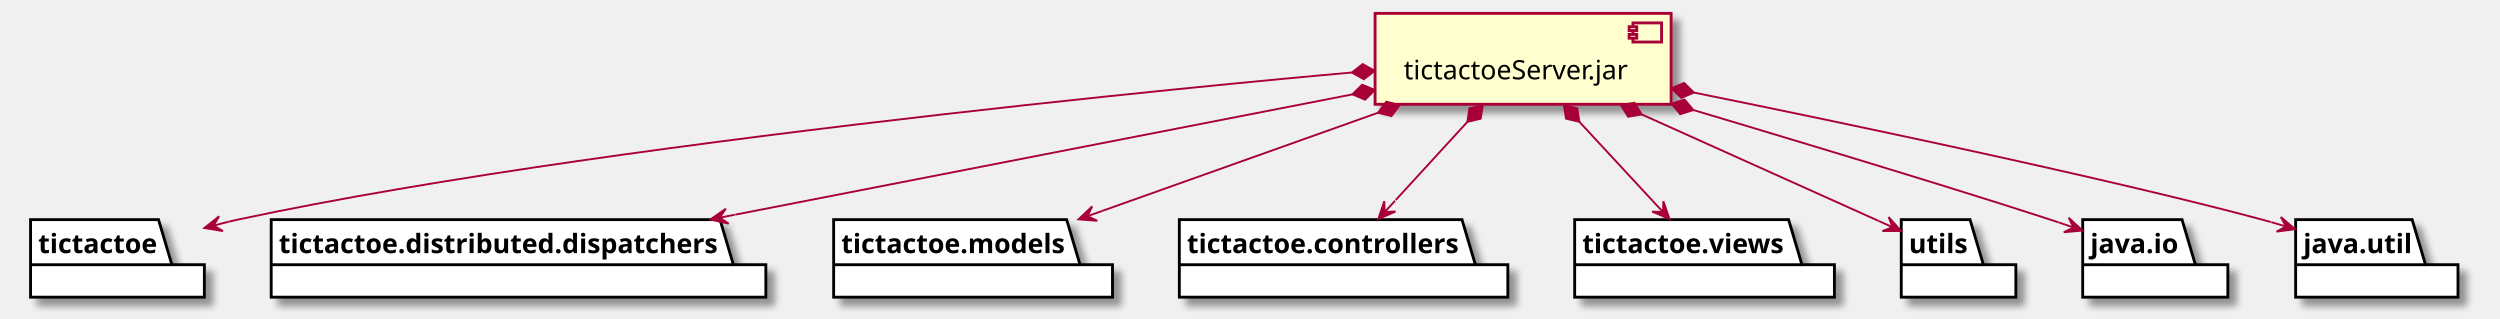
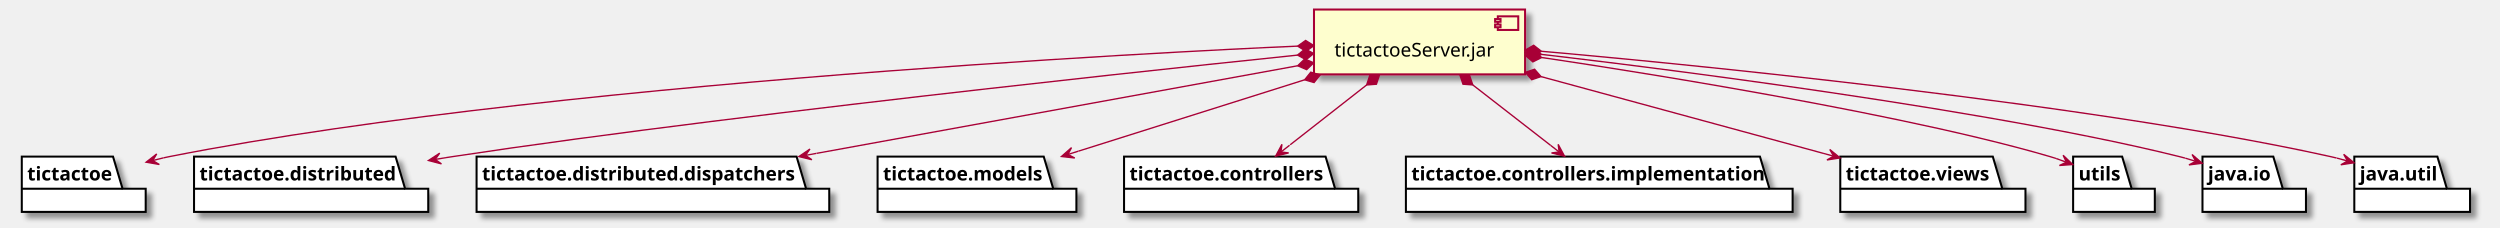
- <svg xmlns="http://www.w3.org/2000/svg" contentScriptType="application/ecmascript" contentStyleType="text/css" height="167px" preserveAspectRatio="none" style="width:1309px;height:167px;" version="1.1" viewBox="0 0 1309 167" width="1309px" zoomAndPan="magnify">
+ <svg xmlns="http://www.w3.org/2000/svg" contentScriptType="application/ecmascript" contentStyleType="text/css" height="167px" preserveAspectRatio="none" style="width:1836px;height:167px;" version="1.1" viewBox="0 0 1836 167" width="1836px" zoomAndPan="magnify">
  <defs>
-     <filter height="300%" id="f109mz6fbrxdua" width="300%" x="-1" y="-1">
+     <filter height="300%" id="f16ve7lrgpkfq4" width="300%" x="-1" y="-1">
      <feGaussianBlur result="blurOut" stdDeviation="2.0" />
      <feColorMatrix in="blurOut" result="blurOut2" type="matrix" values="0 0 0 0 0 0 0 0 0 0 0 0 0 0 0 0 0 0 .4 0" />
      <feOffset dx="4.0" dy="4.0" in="blurOut2" result="blurOut3" />
      <feBlend in="SourceGraphic" in2="blurOut3" mode="normal" />
    </filter>
  </defs>
  <g>
-     <polygon fill="#FFFFFF" filter="url(#f109mz6fbrxdua)" points="16,115,83,115,90,138.609,107,138.609,107,155.609,16,155.609,16,115" style="stroke: #000000; stroke-width: 1.5;" />
+     <polygon fill="#FFFFFF" filter="url(#f16ve7lrgpkfq4)" points="16,115,83,115,90,138.609,107,138.609,107,155.609,16,155.609,16,115" style="stroke: #000000; stroke-width: 1.5;" />
    <line style="stroke: #000000; stroke-width: 1.5;" x1="16" x2="90" y1="138.609" y2="138.609" />
    <text fill="#000000" font-family="sans-serif" font-size="14" font-weight="bold" lengthAdjust="spacingAndGlyphs" textLength="61" x="20" y="132.533">tictactoe</text>
-     <polygon fill="#FFFFFF" filter="url(#f109mz6fbrxdua)" points="142,115,377,115,384,138.609,401,138.609,401,155.609,142,155.609,142,115" style="stroke: #000000; stroke-width: 1.5;" />
-     <line style="stroke: #000000; stroke-width: 1.5;" x1="142" x2="384" y1="138.609" y2="138.609" />
-     <text fill="#000000" font-family="sans-serif" font-size="14" font-weight="bold" lengthAdjust="spacingAndGlyphs" textLength="229" x="146" y="132.533">tictactoe.distributed.dispatchers</text>
-     <polygon fill="#FFFFFF" filter="url(#f109mz6fbrxdua)" points="436.5,115,558.5,115,565.5,138.609,582.5,138.609,582.5,155.609,436.5,155.609,436.5,115" style="stroke: #000000; stroke-width: 1.5;" />
-     <line style="stroke: #000000; stroke-width: 1.5;" x1="436.5" x2="565.5" y1="138.609" y2="138.609" />
-     <text fill="#000000" font-family="sans-serif" font-size="14" font-weight="bold" lengthAdjust="spacingAndGlyphs" textLength="116" x="440.5" y="132.533">tictactoe.models</text>
-     <polygon fill="#FFFFFF" filter="url(#f109mz6fbrxdua)" points="617.5,115,765.5,115,772.5,138.609,789.5,138.609,789.5,155.609,617.5,155.609,617.5,115" style="stroke: #000000; stroke-width: 1.5;" />
-     <line style="stroke: #000000; stroke-width: 1.5;" x1="617.5" x2="772.5" y1="138.609" y2="138.609" />
-     <text fill="#000000" font-family="sans-serif" font-size="14" font-weight="bold" lengthAdjust="spacingAndGlyphs" textLength="142" x="621.5" y="132.533">tictactoe.controllers</text>
-     <polygon fill="#FFFFFF" filter="url(#f109mz6fbrxdua)" points="824.5,115,936.5,115,943.5,138.609,960.5,138.609,960.5,155.609,824.5,155.609,824.5,115" style="stroke: #000000; stroke-width: 1.5;" />
-     <line style="stroke: #000000; stroke-width: 1.5;" x1="824.5" x2="943.5" y1="138.609" y2="138.609" />
-     <text fill="#000000" font-family="sans-serif" font-size="14" font-weight="bold" lengthAdjust="spacingAndGlyphs" textLength="106" x="828.5" y="132.533">tictactoe.views</text>
-     <polygon fill="#FFFFFF" filter="url(#f109mz6fbrxdua)" points="995.5,115,1031.5,115,1038.5,138.609,1055.5,138.609,1055.5,155.609,995.5,155.609,995.5,115" style="stroke: #000000; stroke-width: 1.5;" />
-     <line style="stroke: #000000; stroke-width: 1.5;" x1="995.5" x2="1038.5" y1="138.609" y2="138.609" />
-     <text fill="#000000" font-family="sans-serif" font-size="14" font-weight="bold" lengthAdjust="spacingAndGlyphs" textLength="30" x="999.5" y="132.533">utils</text>
-     <polygon fill="#FFFFFF" filter="url(#f109mz6fbrxdua)" points="1090.5,115,1142.5,115,1149.5,138.609,1166.5,138.609,1166.5,155.609,1090.5,155.609,1090.5,115" style="stroke: #000000; stroke-width: 1.5;" />
-     <line style="stroke: #000000; stroke-width: 1.5;" x1="1090.5" x2="1149.5" y1="138.609" y2="138.609" />
-     <text fill="#000000" font-family="sans-serif" font-size="14" font-weight="bold" lengthAdjust="spacingAndGlyphs" textLength="46" x="1094.5" y="132.533">java.io</text>
-     <polygon fill="#FFFFFF" filter="url(#f109mz6fbrxdua)" points="1202,115,1263,115,1270,138.609,1287,138.609,1287,155.609,1202,155.609,1202,115" style="stroke: #000000; stroke-width: 1.5;" />
-     <line style="stroke: #000000; stroke-width: 1.5;" x1="1202" x2="1270" y1="138.609" y2="138.609" />
-     <text fill="#000000" font-family="sans-serif" font-size="14" font-weight="bold" lengthAdjust="spacingAndGlyphs" textLength="55" x="1206" y="132.533">java.util</text>
-     <rect fill="#FEFECE" filter="url(#f109mz6fbrxdua)" height="47.609" style="stroke: #A80036; stroke-width: 1.5;" width="155" x="720" y="7" />
-     <rect fill="#FEFECE" height="10" style="stroke: #A80036; stroke-width: 1.5;" width="15" x="855" y="12" />
-     <rect fill="#FEFECE" height="2" style="stroke: #A80036; stroke-width: 1.5;" width="4" x="853" y="14" />
-     <rect fill="#FEFECE" height="2" style="stroke: #A80036; stroke-width: 1.5;" width="4" x="853" y="18" />
-     <text fill="#000000" font-family="sans-serif" font-size="14" lengthAdjust="spacingAndGlyphs" textLength="115" x="735" y="41.533">tictactoeServer.jar</text>
-     <path d="M707.829,37.974 C707.829,37.974 330.232,70.84 124.5,115 C122.894,115.345 121.271,115.712 119.636,116.098 " fill="none" id="jarServer-tictactoe" style="stroke: #A80036; stroke-width: 1.0;" />
-     <polygon fill="#A80036" points="107.012,119.371,116.728,120.984,111.852,118.116,114.72,113.24,107.012,119.371" style="stroke: #A80036; stroke-width: 1.0;" />
-     <line style="stroke: #A80036; stroke-width: 1.0;" x1="111.852" x2="119.596" y1="118.116" y2="116.109" />
-     <polygon fill="#A80036" points="719.796,37.083,713.515,33.54,707.829,37.974,714.11,41.518,719.796,37.083" style="stroke: #A80036; stroke-width: 1.0;" />
-     <path d="M708.108,49.419 C708.108,49.419 481.389,93.6 384.987,112.385 " fill="none" id="jarServer-tictactoe.distributed.dispatchers" style="stroke: #A80036; stroke-width: 1.0;" />
-     <polygon fill="#A80036" points="371.956,114.924,381.555,117.13,376.864,113.968,380.025,109.277,371.956,114.924" style="stroke: #A80036; stroke-width: 1.0;" />
-     <line style="stroke: #A80036; stroke-width: 1.0;" x1="376.864" x2="384.716" y1="113.968" y2="112.438" />
-     <polygon fill="#A80036" points="719.887,47.124,713.233,44.345,708.108,49.419,714.763,52.197,719.887,47.124" style="stroke: #A80036; stroke-width: 1.0;" />
-     <path d="M721.562,59.026 C721.562,59.026 619.967,95.184 577.026,110.467 " fill="none" id="jarServer-tictactoe.models" style="stroke: #A80036; stroke-width: 1.0;" />
-     <polygon fill="#A80036" points="564.706,114.852,574.526,115.603,569.417,113.176,571.844,108.066,564.706,114.852" style="stroke: #A80036; stroke-width: 1.0;" />
-     <line style="stroke: #A80036; stroke-width: 1.0;" x1="569.417" x2="576.953" y1="113.176" y2="110.493" />
-     <polygon fill="#A80036" points="732.867,55.003,725.873,53.246,721.562,59.026,728.555,60.783,732.867,55.003" style="stroke: #A80036; stroke-width: 1.0;" />
-     <path d="M768.294,63.847 C768.294,63.847 742.274,92.22 730.79,104.742 " fill="none" id="jarServer-tictactoe.controllers" style="stroke: #A80036; stroke-width: 1.0;" />
-     <polygon fill="#A80036" points="721.673,114.684,730.704,110.754,725.052,110.999,724.808,105.347,721.673,114.684" style="stroke: #A80036; stroke-width: 1.0;" />
-     <line style="stroke: #A80036; stroke-width: 1.0;" x1="725.052" x2="730.46" y1="110.999" y2="105.103" />
-     <polygon fill="#A80036" points="776.405,55.003,769.402,56.721,768.294,63.847,775.297,62.129,776.405,55.003" style="stroke: #A80036; stroke-width: 1.0;" />
-     <path d="M826.977,63.804 C826.977,63.804 853.585,92.512 865.267,105.117 " fill="none" id="jarServer-tictactoe.views" style="stroke: #A80036; stroke-width: 1.0;" />
-     <polygon fill="#A80036" points="874.134,114.684,870.95,105.364,870.735,111.017,865.082,110.802,874.134,114.684" style="stroke: #A80036; stroke-width: 1.0;" />
-     <line style="stroke: #A80036; stroke-width: 1.0;" x1="870.735" x2="865.297" y1="111.017" y2="105.149" />
-     <polygon fill="#A80036" points="818.82,55.003,819.965,62.123,826.977,63.804,825.832,56.684,818.82,55.003" style="stroke: #A80036; stroke-width: 1.0;" />
-     <path d="M859.613,59.923 C859.613,59.923 949.099,100.153 983.506,115.621 " fill="none" id="jarServer-utils" style="stroke: #A80036; stroke-width: 1.0;" />
-     <polygon fill="#A80036" points="995.466,120.998,988.898,113.659,990.906,118.947,985.617,120.955,995.466,120.998" style="stroke: #A80036; stroke-width: 1.0;" />
-     <line style="stroke: #A80036; stroke-width: 1.0;" x1="990.906" x2="983.609" y1="118.947" y2="115.667" />
-     <polygon fill="#A80036" points="848.668,55.003,852.5,61.111,859.613,59.923,855.78,53.815,848.668,55.003" style="stroke: #A80036; stroke-width: 1.0;" />
-     <path d="M886.663,57.62 C886.663,57.62 1011.868,94.82 1073.5,115 C1074.96,115.477 1076.44,115.966 1077.93,116.464 " fill="none" id="jarServer-java.io" style="stroke: #A80036; stroke-width: 1.0;" />
-     <polygon fill="#A80036" points="1090.41,120.727,1083.185,114.034,1085.678,119.112,1080.6,121.605,1090.41,120.727" style="stroke: #A80036; stroke-width: 1.0;" />
-     <line style="stroke: #A80036; stroke-width: 1.0;" x1="1085.678" x2="1078.11" y1="119.112" y2="116.528" />
-     <polygon fill="#A80036" points="875.144,54.255,879.782,59.777,886.663,57.62,882.025,52.098,875.144,54.255" style="stroke: #A80036; stroke-width: 1.0;" />
-     <path d="M886.944,48.47 C886.944,48.47 1083.93,87.949 1184.5,115 C1185.99,115.4 1187.5,115.816 1189.01,116.243 " fill="none" id="jarServer-java.util" style="stroke: #A80036; stroke-width: 1.0;" />
-     <polygon fill="#A80036" points="1201.73,120.006,1194.234,113.618,1196.935,118.588,1191.965,121.29,1201.73,120.006" style="stroke: #A80036; stroke-width: 1.0;" />
-     <line style="stroke: #A80036; stroke-width: 1.0;" x1="1196.935" x2="1189.26" y1="118.588" y2="116.316" />
-     <polygon fill="#A80036" points="875.158,46.214,880.299,51.271,886.944,48.47,881.803,43.413,875.158,46.214" style="stroke: #A80036; stroke-width: 1.0;" />
+     <polygon fill="#FFFFFF" filter="url(#f16ve7lrgpkfq4)" points="142.5,115,290.5,115,297.5,138.609,314.5,138.609,314.5,155.609,142.5,155.609,142.5,115" style="stroke: #000000; stroke-width: 1.5;" />
+     <line style="stroke: #000000; stroke-width: 1.5;" x1="142.5" x2="297.5" y1="138.609" y2="138.609" />
+     <text fill="#000000" font-family="sans-serif" font-size="14" font-weight="bold" lengthAdjust="spacingAndGlyphs" textLength="142" x="146.5" y="132.533">tictactoe.distributed</text>
+     <polygon fill="#FFFFFF" filter="url(#f16ve7lrgpkfq4)" points="350,115,585,115,592,138.609,609,138.609,609,155.609,350,155.609,350,115" style="stroke: #000000; stroke-width: 1.5;" />
+     <line style="stroke: #000000; stroke-width: 1.5;" x1="350" x2="592" y1="138.609" y2="138.609" />
+     <text fill="#000000" font-family="sans-serif" font-size="14" font-weight="bold" lengthAdjust="spacingAndGlyphs" textLength="229" x="354" y="132.533">tictactoe.distributed.dispatchers</text>
+     <polygon fill="#FFFFFF" filter="url(#f16ve7lrgpkfq4)" points="644.5,115,766.5,115,773.5,138.609,790.5,138.609,790.5,155.609,644.5,155.609,644.5,115" style="stroke: #000000; stroke-width: 1.5;" />
+     <line style="stroke: #000000; stroke-width: 1.5;" x1="644.5" x2="773.5" y1="138.609" y2="138.609" />
+     <text fill="#000000" font-family="sans-serif" font-size="14" font-weight="bold" lengthAdjust="spacingAndGlyphs" textLength="116" x="648.5" y="132.533">tictactoe.models</text>
+     <polygon fill="#FFFFFF" filter="url(#f16ve7lrgpkfq4)" points="825.5,115,973.5,115,980.5,138.609,997.5,138.609,997.5,155.609,825.5,155.609,825.5,115" style="stroke: #000000; stroke-width: 1.5;" />
+     <line style="stroke: #000000; stroke-width: 1.5;" x1="825.5" x2="980.5" y1="138.609" y2="138.609" />
+     <text fill="#000000" font-family="sans-serif" font-size="14" font-weight="bold" lengthAdjust="spacingAndGlyphs" textLength="142" x="829.5" y="132.533">tictactoe.controllers</text>
+     <polygon fill="#FFFFFF" filter="url(#f16ve7lrgpkfq4)" points="1032.5,115,1292.5,115,1299.5,138.609,1316.5,138.609,1316.5,155.609,1032.5,155.609,1032.5,115" style="stroke: #000000; stroke-width: 1.5;" />
+     <line style="stroke: #000000; stroke-width: 1.5;" x1="1032.5" x2="1299.5" y1="138.609" y2="138.609" />
+     <text fill="#000000" font-family="sans-serif" font-size="14" font-weight="bold" lengthAdjust="spacingAndGlyphs" textLength="254" x="1036.5" y="132.533">tictactoe.controllers.implementation</text>
+     <polygon fill="#FFFFFF" filter="url(#f16ve7lrgpkfq4)" points="1351.5,115,1463.5,115,1470.5,138.609,1487.5,138.609,1487.5,155.609,1351.5,155.609,1351.5,115" style="stroke: #000000; stroke-width: 1.5;" />
+     <line style="stroke: #000000; stroke-width: 1.5;" x1="1351.5" x2="1470.5" y1="138.609" y2="138.609" />
+     <text fill="#000000" font-family="sans-serif" font-size="14" font-weight="bold" lengthAdjust="spacingAndGlyphs" textLength="106" x="1355.5" y="132.533">tictactoe.views</text>
+     <polygon fill="#FFFFFF" filter="url(#f16ve7lrgpkfq4)" points="1522.5,115,1558.5,115,1565.5,138.609,1582.5,138.609,1582.5,155.609,1522.5,155.609,1522.5,115" style="stroke: #000000; stroke-width: 1.5;" />
+     <line style="stroke: #000000; stroke-width: 1.5;" x1="1522.5" x2="1565.5" y1="138.609" y2="138.609" />
+     <text fill="#000000" font-family="sans-serif" font-size="14" font-weight="bold" lengthAdjust="spacingAndGlyphs" textLength="30" x="1526.5" y="132.533">utils</text>
+     <polygon fill="#FFFFFF" filter="url(#f16ve7lrgpkfq4)" points="1617.5,115,1669.5,115,1676.5,138.609,1693.5,138.609,1693.5,155.609,1617.5,155.609,1617.5,115" style="stroke: #000000; stroke-width: 1.5;" />
+     <line style="stroke: #000000; stroke-width: 1.5;" x1="1617.5" x2="1676.5" y1="138.609" y2="138.609" />
+     <text fill="#000000" font-family="sans-serif" font-size="14" font-weight="bold" lengthAdjust="spacingAndGlyphs" textLength="46" x="1621.5" y="132.533">java.io</text>
+     <polygon fill="#FFFFFF" filter="url(#f16ve7lrgpkfq4)" points="1729,115,1790,115,1797,138.609,1814,138.609,1814,155.609,1729,155.609,1729,115" style="stroke: #000000; stroke-width: 1.5;" />
+     <line style="stroke: #000000; stroke-width: 1.5;" x1="1729" x2="1797" y1="138.609" y2="138.609" />
+     <text fill="#000000" font-family="sans-serif" font-size="14" font-weight="bold" lengthAdjust="spacingAndGlyphs" textLength="55" x="1733" y="132.533">java.util</text>
+     <rect fill="#FEFECE" filter="url(#f16ve7lrgpkfq4)" height="47.609" style="stroke: #A80036; stroke-width: 1.5;" width="155" x="965" y="7" />
+     <rect fill="#FEFECE" height="10" style="stroke: #A80036; stroke-width: 1.5;" width="15" x="1100" y="12" />
+     <rect fill="#FEFECE" height="2" style="stroke: #A80036; stroke-width: 1.5;" width="4" x="1098" y="14" />
+     <rect fill="#FEFECE" height="2" style="stroke: #A80036; stroke-width: 1.5;" width="4" x="1098" y="18" />
+     <text fill="#000000" font-family="sans-serif" font-size="14" lengthAdjust="spacingAndGlyphs" textLength="115" x="980" y="41.533">tictactoeServer.jar</text>
+     <path d="M952.959,33.873 C952.959,33.873 423.699,55.852 124.5,115 C123.008,115.295 121.502,115.612 119.986,115.947 " fill="none" id="jarServer-tictactoe" style="stroke: #A80036; stroke-width: 1.0;" />
+     <polygon fill="#A80036" points="107.32,119.098,117.019,120.808,112.172,117.891,115.088,113.044,107.32,119.098" style="stroke: #A80036; stroke-width: 1.0;" />
+     <line style="stroke: #A80036; stroke-width: 1.0;" x1="112.172" x2="119.935" y1="117.891" y2="115.96" />
+     <polygon fill="#A80036" points="964.954,33.533,958.843,29.705,952.959,33.873,959.07,37.702,964.954,33.533" style="stroke: #A80036; stroke-width: 1.0;" />
+     <path d="M952.84,40.478 C952.84,40.478 554.098,81.314 332.5,115 C330.865,115.249 329.217,115.504 327.559,115.764 " fill="none" id="jarServer-tictactoe.distributed" style="stroke: #A80036; stroke-width: 1.0;" />
+     <polygon fill="#A80036" points="314.683,117.867,324.21,120.364,319.618,117.061,322.921,112.469,314.683,117.867" style="stroke: #A80036; stroke-width: 1.0;" />
+     <line style="stroke: #A80036; stroke-width: 1.0;" x1="319.618" x2="327.512" y1="117.061" y2="115.772" />
+     <polygon fill="#A80036" points="964.783,39.314,958.423,35.915,952.84,40.478,959.199,43.877,964.783,39.314" style="stroke: #A80036; stroke-width: 1.0;" />
+     <path d="M953.002,48.294 C953.002,48.294 705.083,93.43 599.632,112.629 " fill="none" id="jarServer-tictactoe.distributed.dispatchers" style="stroke: #A80036; stroke-width: 1.0;" />
+     <polygon fill="#A80036" points="586.683,114.986,596.254,117.309,591.602,114.091,594.821,109.439,586.683,114.986" style="stroke: #A80036; stroke-width: 1.0;" />
+     <line style="stroke: #A80036; stroke-width: 1.0;" x1="591.602" x2="599.473" y1="114.091" y2="112.658" />
+     <polygon fill="#A80036" points="964.808,46.145,958.189,43.284,953.002,48.294,959.621,51.155,964.808,46.145" style="stroke: #A80036; stroke-width: 1.0;" />
+     <path d="M958.12,58.612 C958.12,58.612 841.116,95.513 791.992,111.006 " fill="none" id="jarServer-tictactoe.models" style="stroke: #A80036; stroke-width: 1.0;" />
+     <polygon fill="#A80036" points="779.532,114.936,789.318,116.044,784.301,113.432,786.912,108.414,779.532,114.936" style="stroke: #A80036; stroke-width: 1.0;" />
+     <line style="stroke: #A80036; stroke-width: 1.0;" x1="784.301" x2="791.931" y1="113.432" y2="111.026" />
+     <polygon fill="#A80036" points="969.564,55.003,962.639,52.993,958.12,58.612,965.045,60.622,969.564,55.003" style="stroke: #A80036; stroke-width: 1.0;" />
+     <path d="M1003.65,62.397 C1003.65,62.397 964.614,92.941 947.511,106.323 " fill="none" id="jarServer-tictactoe.controllers" style="stroke: #A80036; stroke-width: 1.0;" />
+     <polygon fill="#A80036" points="936.826,114.684,946.379,112.289,940.764,111.603,941.45,105.988,936.826,114.684" style="stroke: #A80036; stroke-width: 1.0;" />
+     <line style="stroke: #A80036; stroke-width: 1.0;" x1="940.764" x2="947.064" y1="111.603" y2="106.673" />
+     <polygon fill="#A80036" points="1013.101,55.003,1005.911,55.55,1003.65,62.397,1010.84,61.85,1013.101,55.003" style="stroke: #A80036; stroke-width: 1.0;" />
+     <path d="M1081.599,62.362 C1081.599,62.362 1121.37,93.247 1138.71,106.705 " fill="none" id="jarServer-tictactoe.controllers.implementation" style="stroke: #A80036; stroke-width: 1.0;" />
+     <polygon fill="#A80036" points="1148.98,114.684,1144.324,106.005,1145.031,111.618,1139.418,112.324,1148.98,114.684" style="stroke: #A80036; stroke-width: 1.0;" />
+     <line style="stroke: #A80036; stroke-width: 1.0;" x1="1145.031" x2="1138.71" y1="111.618" y2="106.711" />
+     <polygon fill="#A80036" points="1072.12,55.003,1074.406,61.842,1081.599,62.362,1079.312,55.523,1072.12,55.003" style="stroke: #A80036; stroke-width: 1.0;" />
+     <path d="M1131.739,56.266 C1131.739,56.266 1278.39,96.135 1338.88,112.58 " fill="none" id="jarServer-tictactoe.views" style="stroke: #A80036; stroke-width: 1.0;" />
+     <polygon fill="#A80036" points="1351.43,115.993,1343.796,109.769,1346.605,114.68,1341.695,117.489,1351.43,115.993" style="stroke: #A80036; stroke-width: 1.0;" />
+     <line style="stroke: #A80036; stroke-width: 1.0;" x1="1346.605" x2="1338.885" y1="114.68" y2="112.582" />
+     <polygon fill="#A80036" points="1120.16,53.114,1124.899,58.549,1131.739,56.266,1127,50.83,1120.16,53.114" style="stroke: #A80036; stroke-width: 1.0;" />
+     <path d="M1132.184,42.247 C1132.184,42.247 1378.83,77.844 1505.5,115 C1506.96,115.429 1508.44,115.889 1509.93,116.374 " fill="none" id="jarServer-utils" style="stroke: #A80036; stroke-width: 1.0;" />
+     <polygon fill="#A80036" points="1522.25,120.832,1515.151,114.006,1517.549,119.129,1512.426,121.528,1522.25,120.832" style="stroke: #A80036; stroke-width: 1.0;" />
+     <line style="stroke: #A80036; stroke-width: 1.0;" x1="1517.549" x2="1510.03" y1="119.129" y2="116.409" />
+     <polygon fill="#A80036" points="1120.28,40.731,1125.726,45.457,1132.184,42.247,1126.737,37.521,1120.28,40.731" style="stroke: #A80036; stroke-width: 1.0;" />
+     <path d="M1132.081,39.958 C1132.081,39.958 1438.4,74.611 1600.5,115 C1601.88,115.343 1603.27,115.707 1604.67,116.088 " fill="none" id="jarServer-java.io" style="stroke: #A80036; stroke-width: 1.0;" />
+     <polygon fill="#A80036" points="1617.32,119.903,1609.86,113.473,1612.533,118.458,1607.548,121.131,1617.32,119.903" style="stroke: #A80036; stroke-width: 1.0;" />
+     <line style="stroke: #A80036; stroke-width: 1.0;" x1="1612.533" x2="1604.875" y1="118.458" y2="116.152" />
+     <polygon fill="#A80036" points="1120.14,38.771,1125.715,43.345,1132.081,39.958,1126.506,35.384,1120.14,38.771" style="stroke: #A80036; stroke-width: 1.0;" />
+     <path d="M1132.039,37.658 C1132.039,37.658 1507.65,69.664 1711.5,115 C1713.01,115.335 1714.53,115.692 1716.06,116.067 " fill="none" id="jarServer-java.util" style="stroke: #A80036; stroke-width: 1.0;" />
+     <polygon fill="#A80036" points="1728.84,119.539,1721.206,113.316,1724.015,118.226,1719.105,121.035,1728.84,119.539" style="stroke: #A80036; stroke-width: 1.0;" />
+     <line style="stroke: #A80036; stroke-width: 1.0;" x1="1724.015" x2="1716.295" y1="118.226" y2="116.132" />
+     <polygon fill="#A80036" points="1120.07,36.801,1125.769,41.219,1132.039,37.658,1126.34,33.24,1120.07,36.801" style="stroke: #A80036; stroke-width: 1.0;" />
  </g>
</svg>
